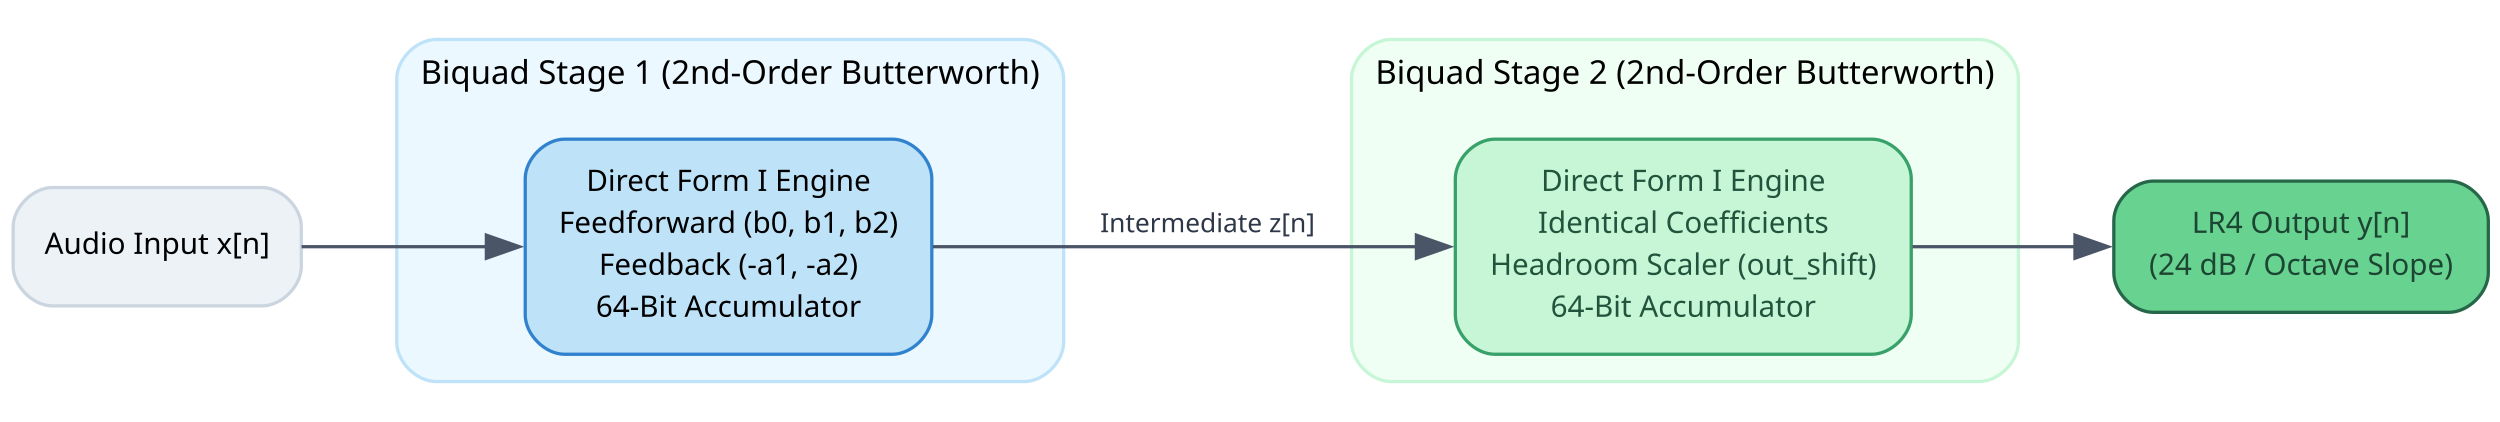
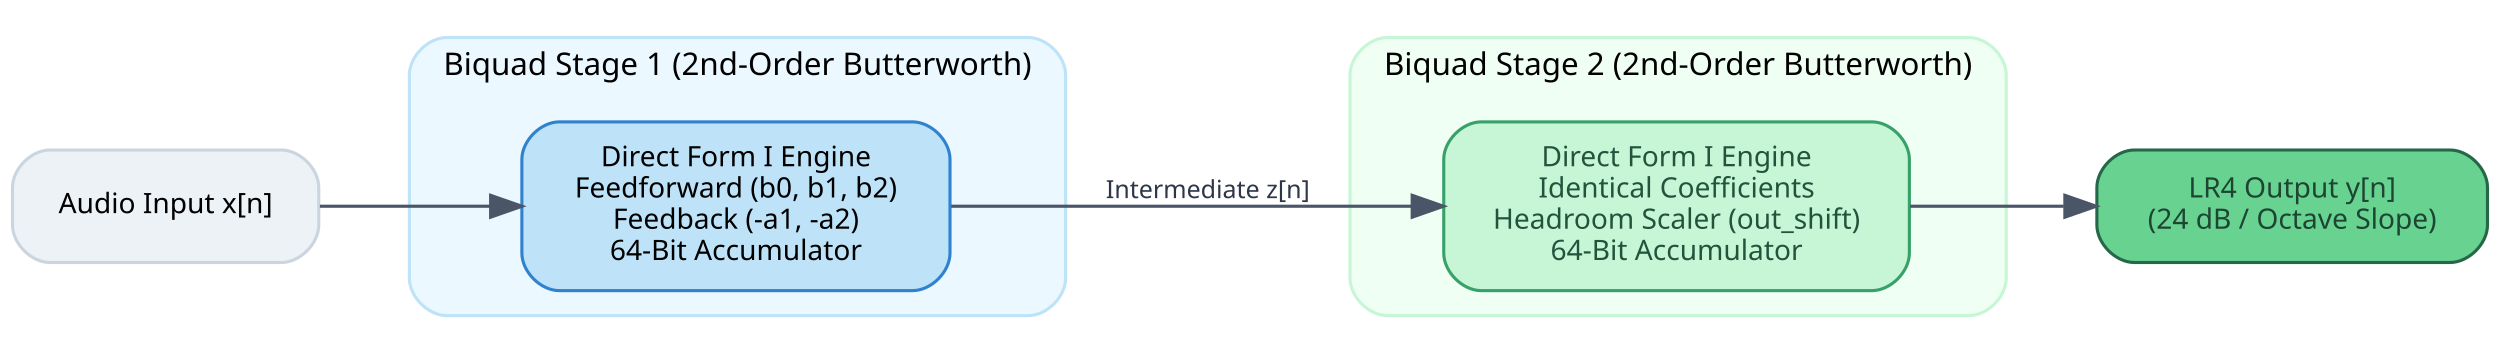
- <svg xmlns="http://www.w3.org/2000/svg" width="760pt" height="128pt" viewBox="0.00 0.00 760.00 128.00">
-   <g id="graph0" class="graph" transform="scale(1 1) rotate(0) translate(4 124)">
+ <svg xmlns="http://www.w3.org/2000/svg" width="800pt" height="113pt" viewBox="0.00 0.00 800.00 113.00">
+   <g id="graph0" class="graph" transform="scale(1 1) rotate(0) translate(4 109)">
    <g id="clust1" class="cluster">
-       <path fill="#ebf8ff" stroke="#bee3f8" d="M128.6,-8C128.6,-8 307.35,-8 307.35,-8 313.35,-8 319.35,-14 319.35,-20 319.35,-20 319.35,-100 319.35,-100 319.35,-106 313.35,-112 307.35,-112 307.35,-112 128.6,-112 128.6,-112 122.6,-112 116.6,-106 116.6,-100 116.6,-100 116.6,-20 116.6,-20 116.6,-14 122.6,-8 128.6,-8" />
-       <text xml:space="preserve" text-anchor="middle" x="217.97" y="-98.5" font-family="verdana" font-size="10.00">Biquad Stage 1 (2nd-Order Butterworth)</text>
+       <path fill="#ebf8ff" stroke="#bee3f8" d="M139,-8C139,-8 325,-8 325,-8 331,-8 337,-14 337,-20 337,-20 337,-85 337,-85 337,-91 331,-97 325,-97 325,-97 139,-97 139,-97 133,-97 127,-91 127,-85 127,-85 127,-20 127,-20 127,-14 133,-8 139,-8" />
+       <text text-anchor="middle" x="232" y="-85" font-family="verdana" font-size="10.00">Biquad Stage 1 (2nd-Order Butterworth)</text>
    </g>
    <g id="clust2" class="cluster">
-       <path fill="#f0fff4" stroke="#c6f6d5" d="M418.85,-8C418.85,-8 597.6,-8 597.6,-8 603.6,-8 609.6,-14 609.6,-20 609.6,-20 609.6,-100 609.6,-100 609.6,-106 603.6,-112 597.6,-112 597.6,-112 418.85,-112 418.85,-112 412.85,-112 406.85,-106 406.85,-100 406.85,-100 406.85,-20 406.85,-20 406.85,-14 412.85,-8 418.85,-8" />
-       <text xml:space="preserve" text-anchor="middle" x="508.22" y="-98.5" font-family="verdana" font-size="10.00">Biquad Stage 2 (2nd-Order Butterworth)</text>
+       <path fill="#f0fff4" stroke="#c6f6d5" d="M440,-8C440,-8 626,-8 626,-8 632,-8 638,-14 638,-20 638,-20 638,-85 638,-85 638,-91 632,-97 626,-97 626,-97 440,-97 440,-97 434,-97 428,-91 428,-85 428,-85 428,-20 428,-20 428,-14 434,-8 440,-8" />
+       <text text-anchor="middle" x="533" y="-85" font-family="verdana" font-size="10.00">Biquad Stage 2 (2nd-Order Butterworth)</text>
    </g>
    <g id="node1" class="node">
-       <path fill="#edf2f7" stroke="#cbd5e0" d="M75.6,-67C75.6,-67 12,-67 12,-67 6,-67 0,-61 0,-55 0,-55 0,-43 0,-43 0,-37 6,-31 12,-31 12,-31 75.6,-31 75.6,-31 81.6,-31 87.6,-37 87.6,-43 87.6,-43 87.6,-55 87.6,-55 87.6,-61 81.6,-67 75.6,-67" />
-       <text xml:space="preserve" text-anchor="middle" x="43.8" y="-46.83" font-family="verdana" font-size="9.00">Audio Input x[n]</text>
+       <path fill="#edf2f7" stroke="#cbd5e0" d="M86,-61C86,-61 12,-61 12,-61 6,-61 0,-55 0,-49 0,-49 0,-37 0,-37 0,-31 6,-25 12,-25 12,-25 86,-25 86,-25 92,-25 98,-31 98,-37 98,-37 98,-49 98,-49 98,-55 92,-61 86,-61" />
+       <text text-anchor="middle" x="49" y="-40.8" font-family="verdana" font-size="9.00">Audio Input x[n]</text>
    </g>
    <g id="node2" class="node">
-       <path fill="#bee3f8" stroke="#3182ce" d="M267.27,-81.7C267.27,-81.7 167.67,-81.7 167.67,-81.7 161.67,-81.7 155.67,-75.7 155.67,-69.7 155.67,-69.7 155.67,-28.3 155.67,-28.3 155.67,-22.3 161.67,-16.3 167.67,-16.3 167.67,-16.3 267.27,-16.3 267.27,-16.3 273.27,-16.3 279.27,-22.3 279.27,-28.3 279.27,-28.3 279.27,-69.7 279.27,-69.7 279.27,-75.7 273.27,-81.7 267.27,-81.7" />
-       <text xml:space="preserve" text-anchor="middle" x="217.47" y="-65.95" font-family="verdana" font-size="9.00">Direct Form I Engine</text>
-       <text xml:space="preserve" text-anchor="middle" x="217.47" y="-53.2" font-family="verdana" font-size="9.00">Feedforward (b0, b1, b2)</text>
-       <text xml:space="preserve" text-anchor="middle" x="217.47" y="-40.45" font-family="verdana" font-size="9.00">Feedback (-a1, -a2)</text>
-       <text xml:space="preserve" text-anchor="middle" x="217.47" y="-27.7" font-family="verdana" font-size="9.00">64-Bit Accumulator</text>
+       <path fill="#bee3f8" stroke="#3182ce" d="M288,-70C288,-70 175,-70 175,-70 169,-70 163,-64 163,-58 163,-58 163,-28 163,-28 163,-22 169,-16 175,-16 175,-16 288,-16 288,-16 294,-16 300,-22 300,-28 300,-28 300,-58 300,-58 300,-64 294,-70 288,-70" />
+       <text text-anchor="middle" x="231.5" y="-55.8" font-family="verdana" font-size="9.00">Direct Form I Engine</text>
+       <text text-anchor="middle" x="231.5" y="-45.8" font-family="verdana" font-size="9.00">Feedforward (b0, b1, b2)</text>
+       <text text-anchor="middle" x="231.5" y="-35.8" font-family="verdana" font-size="9.00">Feedback (-a1, -a2)</text>
+       <text text-anchor="middle" x="231.5" y="-25.8" font-family="verdana" font-size="9.00">64-Bit Accumulator</text>
    </g>
    <g id="edge1" class="edge">
-       <path fill="none" stroke="#4a5568" d="M87.68,-49C104.7,-49 124.76,-49 143.91,-49" />
-       <polygon fill="#4a5568" stroke="#4a5568" points="143.86,-52.5 153.86,-49 143.86,-45.5 143.86,-52.5" />
+       <path fill="none" stroke="#4a5568" d="M98.37,-43C115.11,-43 134.32,-43 152.82,-43" />
+       <polygon fill="#4a5568" stroke="#4a5568" points="153,-46.5 163,-43 153,-39.5 153,-46.5" />
    </g>
    <g id="node3" class="node">
-       <path fill="#c6f6d5" stroke="#38a169" d="M565.02,-81.7C565.02,-81.7 450.42,-81.7 450.42,-81.7 444.42,-81.7 438.42,-75.7 438.42,-69.7 438.42,-69.7 438.42,-28.3 438.42,-28.3 438.42,-22.3 444.42,-16.3 450.42,-16.3 450.42,-16.3 565.02,-16.3 565.02,-16.3 571.02,-16.3 577.02,-22.3 577.02,-28.3 577.02,-28.3 577.02,-69.7 577.02,-69.7 577.02,-75.7 571.02,-81.7 565.02,-81.7" />
-       <text xml:space="preserve" text-anchor="middle" x="507.72" y="-65.95" font-family="verdana" font-size="9.00" fill="#22543d">Direct Form I Engine</text>
-       <text xml:space="preserve" text-anchor="middle" x="507.72" y="-53.2" font-family="verdana" font-size="9.00" fill="#22543d">Identical Coefficients</text>
-       <text xml:space="preserve" text-anchor="middle" x="507.72" y="-40.45" font-family="verdana" font-size="9.00" fill="#22543d">Headroom Scaler (out_shift)</text>
-       <text xml:space="preserve" text-anchor="middle" x="507.72" y="-27.7" font-family="verdana" font-size="9.00" fill="#22543d">64-Bit Accumulator</text>
+       <path fill="#c6f6d5" stroke="#38a169" d="M595,-70C595,-70 470,-70 470,-70 464,-70 458,-64 458,-58 458,-58 458,-28 458,-28 458,-22 464,-16 470,-16 470,-16 595,-16 595,-16 601,-16 607,-22 607,-28 607,-28 607,-58 607,-58 607,-64 601,-70 595,-70" />
+       <text text-anchor="middle" x="532.5" y="-55.8" font-family="verdana" font-size="9.00" fill="#22543d">Direct Form I Engine</text>
+       <text text-anchor="middle" x="532.5" y="-45.8" font-family="verdana" font-size="9.00" fill="#22543d">Identical Coefficients</text>
+       <text text-anchor="middle" x="532.5" y="-35.8" font-family="verdana" font-size="9.00" fill="#22543d">Headroom Scaler (out_shift)</text>
+       <text text-anchor="middle" x="532.5" y="-25.8" font-family="verdana" font-size="9.00" fill="#22543d">64-Bit Accumulator</text>
    </g>
    <g id="edge2" class="edge">
-       <path fill="none" stroke="#4a5568" d="M279.61,-49C322.51,-49 380.29,-49 426.84,-49" />
-       <polygon fill="#4a5568" stroke="#4a5568" points="426.59,-52.5 436.59,-49 426.59,-45.5 426.59,-52.5" />
-       <text xml:space="preserve" text-anchor="middle" x="363.1" y="-53.4" font-family="verdana" font-size="8.00" fill="#2d3748">Intermediate z[n]</text>
+       <path fill="none" stroke="#4a5568" d="M300.35,-43C344.09,-43 401.28,-43 447.84,-43" />
+       <polygon fill="#4a5568" stroke="#4a5568" points="447.9,-46.5 457.9,-43 447.9,-39.5 447.9,-46.5" />
+       <text text-anchor="middle" x="382.5" y="-45.6" font-family="verdana" font-size="8.00" fill="#2d3748">Intermediate z[n]</text>
    </g>
    <g id="node4" class="node">
-       <path fill="#68d391" stroke="#276749" d="M740.45,-68.95C740.45,-68.95 650.6,-68.95 650.6,-68.95 644.6,-68.95 638.6,-62.95 638.6,-56.95 638.6,-56.95 638.6,-41.05 638.6,-41.05 638.6,-35.05 644.6,-29.05 650.6,-29.05 650.6,-29.05 740.45,-29.05 740.45,-29.05 746.45,-29.05 752.45,-35.05 752.45,-41.05 752.45,-41.05 752.45,-56.95 752.45,-56.95 752.45,-62.95 746.45,-68.95 740.45,-68.95" />
-       <text xml:space="preserve" text-anchor="middle" x="695.52" y="-53.2" font-family="verdana" font-size="9.00" fill="#1c4532">LR4 Output y[n]</text>
-       <text xml:space="preserve" text-anchor="middle" x="695.52" y="-40.45" font-family="verdana" font-size="9.00" fill="#1c4532">(24 dB / Octave Slope)</text>
+       <path fill="#68d391" stroke="#276749" d="M780,-61C780,-61 679,-61 679,-61 673,-61 667,-55 667,-49 667,-49 667,-37 667,-37 667,-31 673,-25 679,-25 679,-25 780,-25 780,-25 786,-25 792,-31 792,-37 792,-37 792,-49 792,-49 792,-55 786,-61 780,-61" />
+       <text text-anchor="middle" x="729.5" y="-45.8" font-family="verdana" font-size="9.00" fill="#1c4532">LR4 Output y[n]</text>
+       <text text-anchor="middle" x="729.5" y="-35.8" font-family="verdana" font-size="9.00" fill="#1c4532">(24 dB / Octave Slope)</text>
    </g>
    <g id="edge3" class="edge">
-       <path fill="none" stroke="#4a5568" d="M577.38,-49C593.52,-49 610.71,-49 626.8,-49" />
-       <polygon fill="#4a5568" stroke="#4a5568" points="626.79,-52.5 636.79,-49 626.79,-45.5 626.79,-52.5" />
+       <path fill="none" stroke="#4a5568" d="M607.22,-43C623.32,-43 640.35,-43 656.39,-43" />
+       <polygon fill="#4a5568" stroke="#4a5568" points="656.76,-46.5 666.76,-43 656.76,-39.5 656.76,-46.5" />
    </g>
  </g>
</svg>
